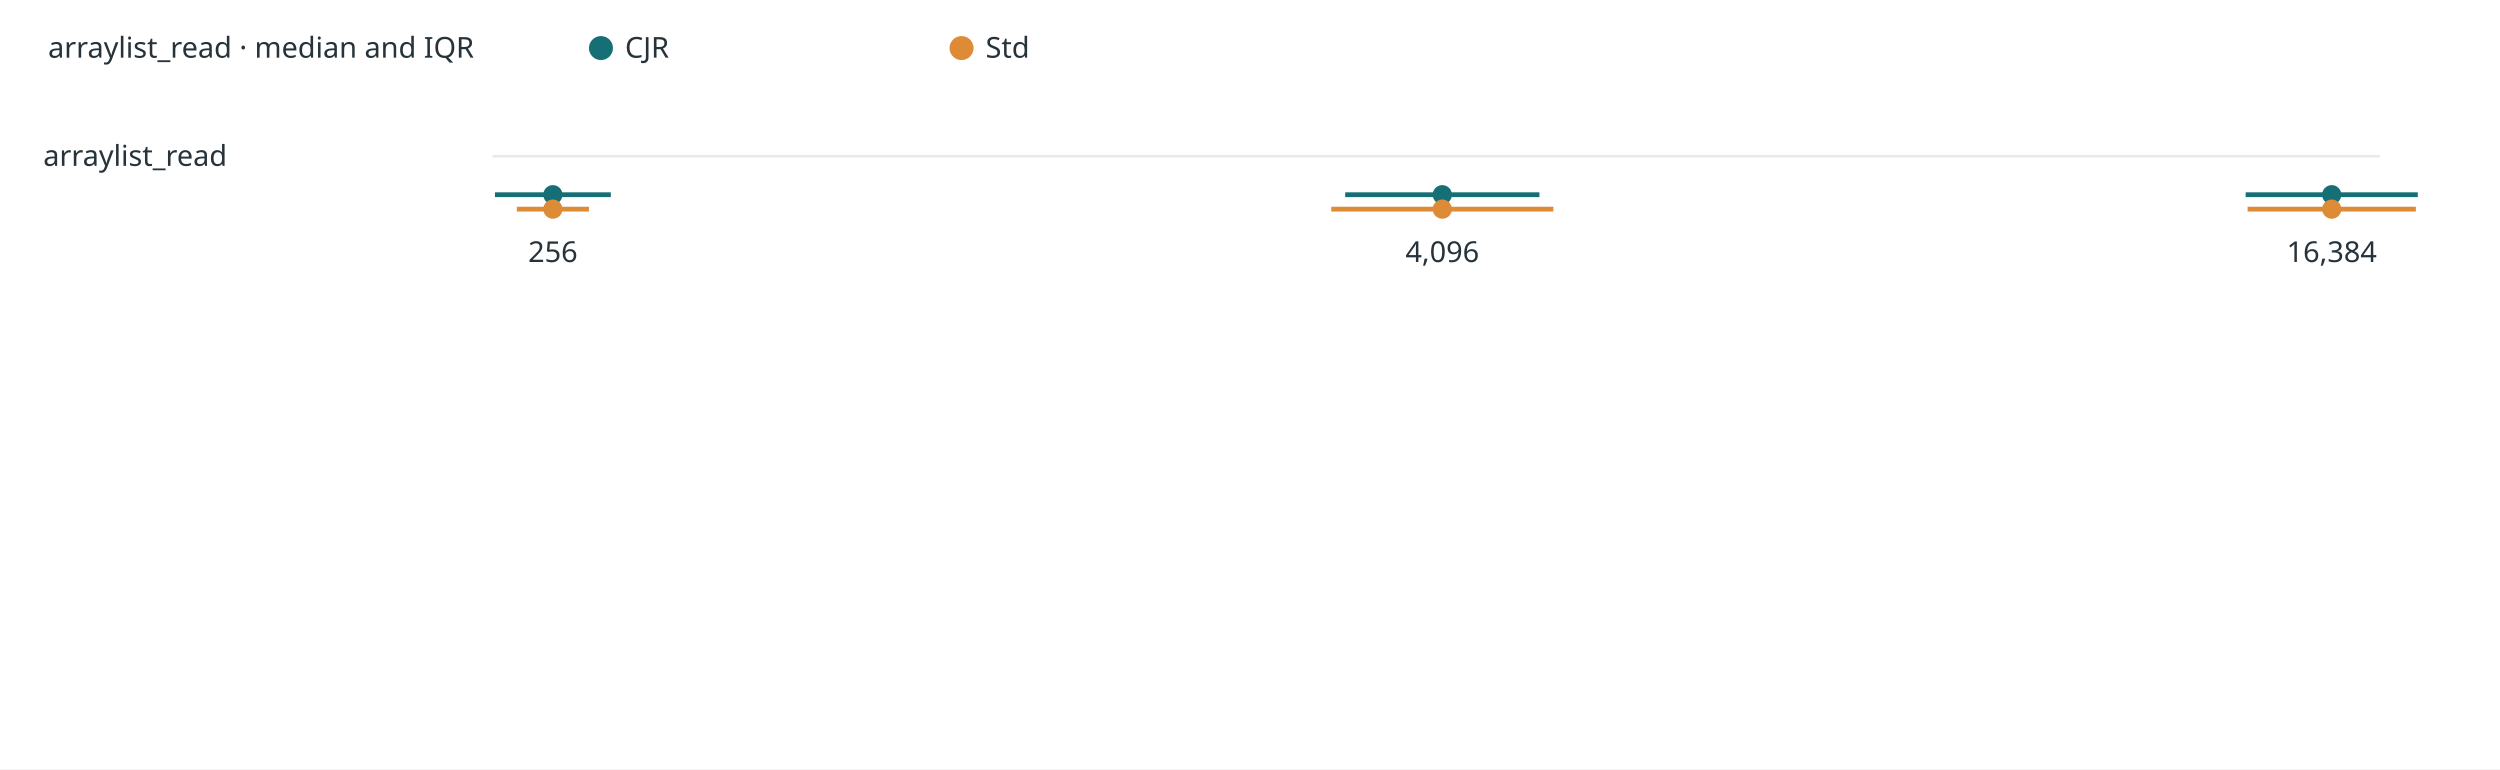
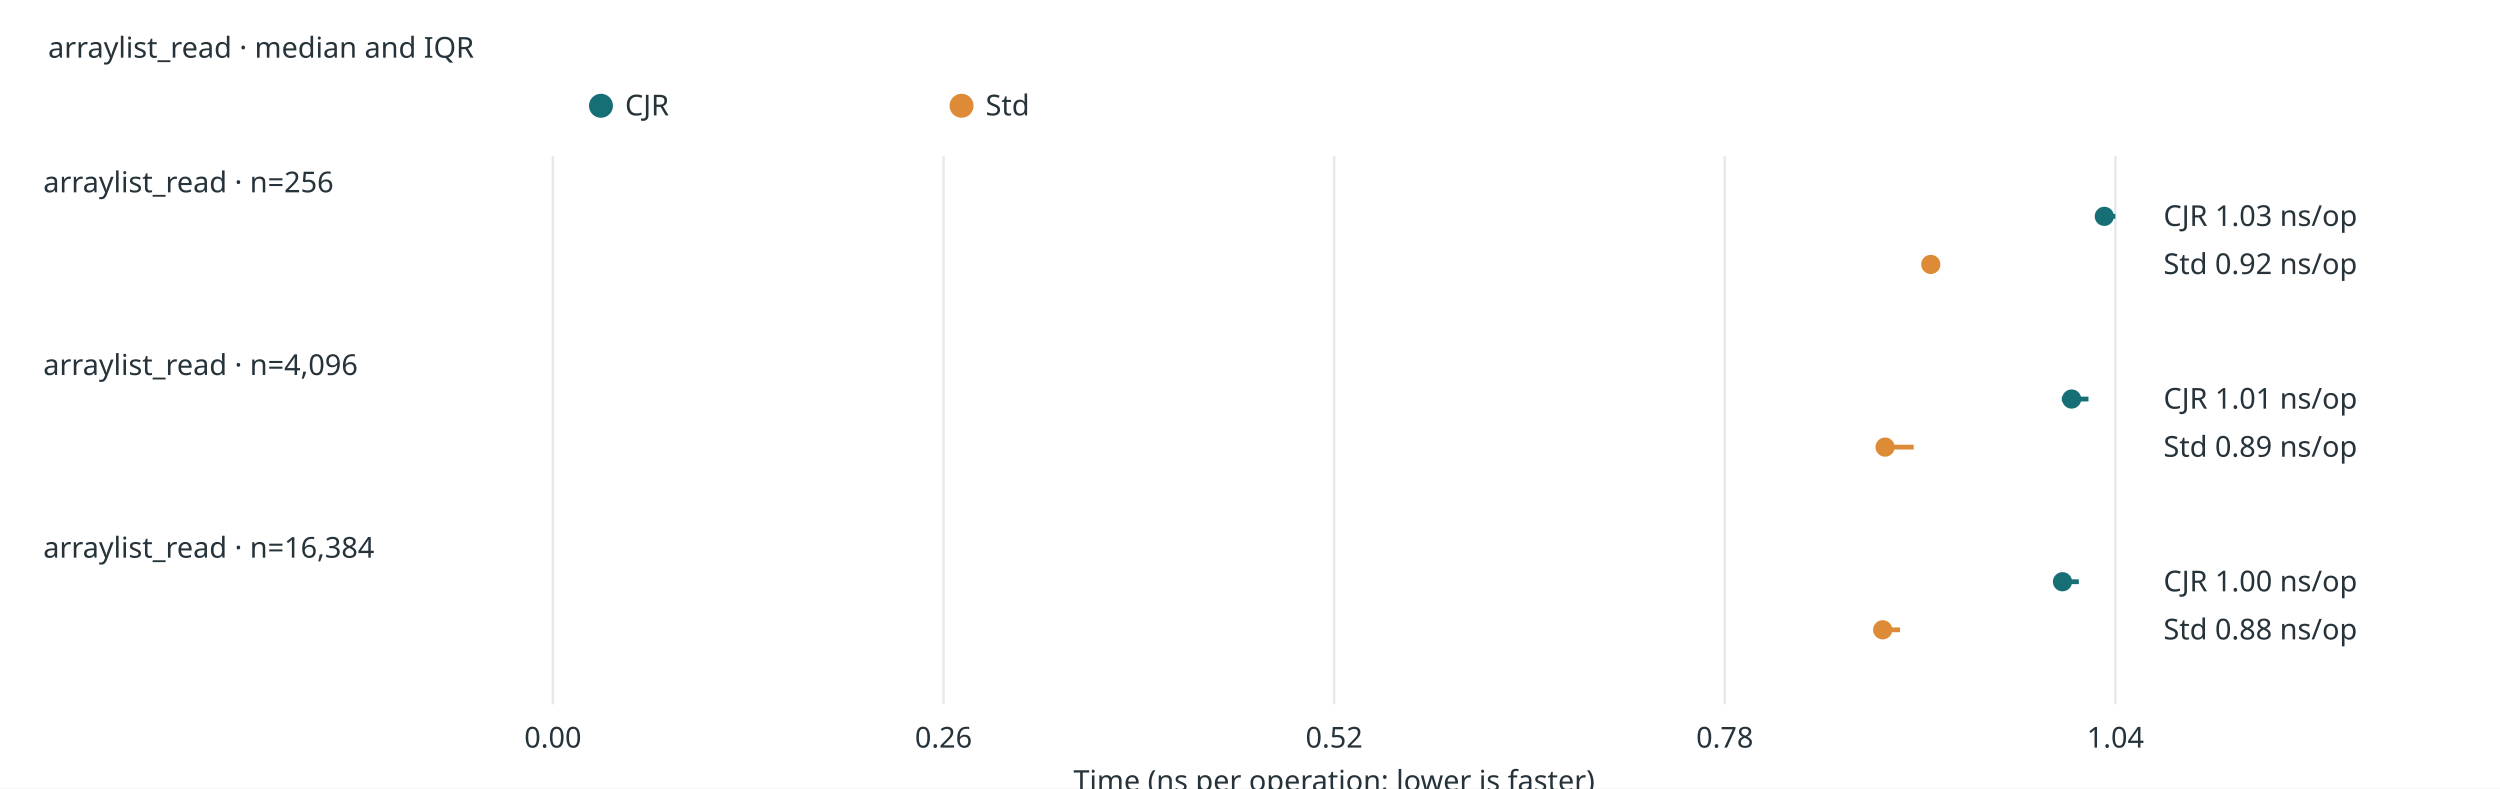
- <svg xmlns="http://www.w3.org/2000/svg" viewBox="0 0 1040 320" role="img">
+ <svg xmlns="http://www.w3.org/2000/svg" viewBox="0 0 1040 328" role="img">
  <style>text{font:12px system-ui;fill:#26333a}.axis{stroke:#9aa7aa}.grid{stroke:#e4e9e9}</style>
  <rect width="100%" height="100%" fill="white" />
  <text x="20" y="24" font-size="17">arraylist_read · median and IQR</text>
-   <circle cx="250" cy="20" r="5" fill="#176f76" />
-   <text x="260" y="24">CJR</text>
-   <circle cx="400" cy="20" r="5" fill="#de8b37" />
-   <text x="410" y="24">Std</text>
-   <text x="18" y="69">arraylist_read</text>
-   <path d="M 205 65 H 990" class="grid" />
-   <path d="M 934.2 81 H 1005.8" stroke="#176f76" stroke-width="2" />
-   <circle cx="970.0" cy="81" r="4" fill="#176f76" />
-   <path d="M 205.9 81 H 254.1" stroke="#176f76" stroke-width="2" />
-   <circle cx="230.0" cy="81" r="4" fill="#176f76" />
-   <path d="M 559.6 81 H 640.4" stroke="#176f76" stroke-width="2" />
-   <circle cx="600.0" cy="81" r="4" fill="#176f76" />
-   <path d="M 935.0 87 H 1005.0" stroke="#de8b37" stroke-width="2" />
-   <circle cx="970.0" cy="87" r="4" fill="#de8b37" />
-   <path d="M 215.0 87 H 245.0" stroke="#de8b37" stroke-width="2" />
-   <circle cx="230.0" cy="87" r="4" fill="#de8b37" />
-   <path d="M 553.8 87 H 646.2" stroke="#de8b37" stroke-width="2" />
-   <circle cx="600.0" cy="87" r="4" fill="#de8b37" />
-   <text x="230.0" y="109" text-anchor="middle">256</text>
-   <text x="600.0" y="109" text-anchor="middle">4,096</text>
-   <text x="970.0" y="109" text-anchor="middle">16,384</text>
+   <circle cx="250" cy="44" r="5" fill="#176f76" />
+   <text x="260" y="48">CJR</text>
+   <circle cx="400" cy="44" r="5" fill="#de8b37" />
+   <text x="410" y="48">Std</text>
+   <path d="M 230.0 65 V 293" class="grid" />
+   <text x="230.0" y="311" text-anchor="middle">0.00</text>
+   <path d="M 392.5 65 V 293" class="grid" />
+   <text x="392.5" y="311" text-anchor="middle">0.26</text>
+   <path d="M 555.0 65 V 293" class="grid" />
+   <text x="555.0" y="311" text-anchor="middle">0.52</text>
+   <path d="M 717.5 65 V 293" class="grid" />
+   <text x="717.5" y="311" text-anchor="middle">0.78</text>
+   <path d="M 880.0 65 V 293" class="grid" />
+   <text x="880.0" y="311" text-anchor="middle">1.04</text>
+   <text x="555" y="329" text-anchor="middle">Time (ns per operation; lower is faster)</text>
+   <text x="18" y="80">arraylist_read · n=256</text>
+   <g>
+     <path d="M 873.4 90 H 880.0" stroke="#176f76" stroke-width="2" />
+     <circle cx="875.4" cy="90" r="4" fill="#176f76" />
+     <text x="900" y="94">CJR 1.03 ns/op</text>
+   </g>
+   <g>
+     <path d="M 802.2 110 H 806.3" stroke="#de8b37" stroke-width="2" />
+     <circle cx="803.2" cy="110" r="4" fill="#de8b37" />
+     <text x="900" y="114">Std 0.92 ns/op</text>
+   </g>
+   <text x="18" y="156">arraylist_read · n=4,096</text>
+   <g>
+     <path d="M 857.7 166 H 868.8" stroke="#176f76" stroke-width="2" />
+     <circle cx="861.8" cy="166" r="4" fill="#176f76" />
+     <text x="900" y="170">CJR 1.01 ns/op</text>
+   </g>
+   <g>
+     <path d="M 783.3 186 H 796.1" stroke="#de8b37" stroke-width="2" />
+     <circle cx="784.2" cy="186" r="4" fill="#de8b37" />
+     <text x="900" y="190">Std 0.89 ns/op</text>
+   </g>
+   <text x="18" y="232">arraylist_read · n=16,384</text>
+   <g>
+     <path d="M 854.9 242 H 864.8" stroke="#176f76" stroke-width="2" />
+     <circle cx="858.0" cy="242" r="4" fill="#176f76" />
+     <text x="900" y="246">CJR 1.00 ns/op</text>
+   </g>
+   <g>
+     <path d="M 780.7 262 H 790.4" stroke="#de8b37" stroke-width="2" />
+     <circle cx="783.2" cy="262" r="4" fill="#de8b37" />
+     <text x="900" y="266">Std 0.88 ns/op</text>
+   </g>
</svg>
